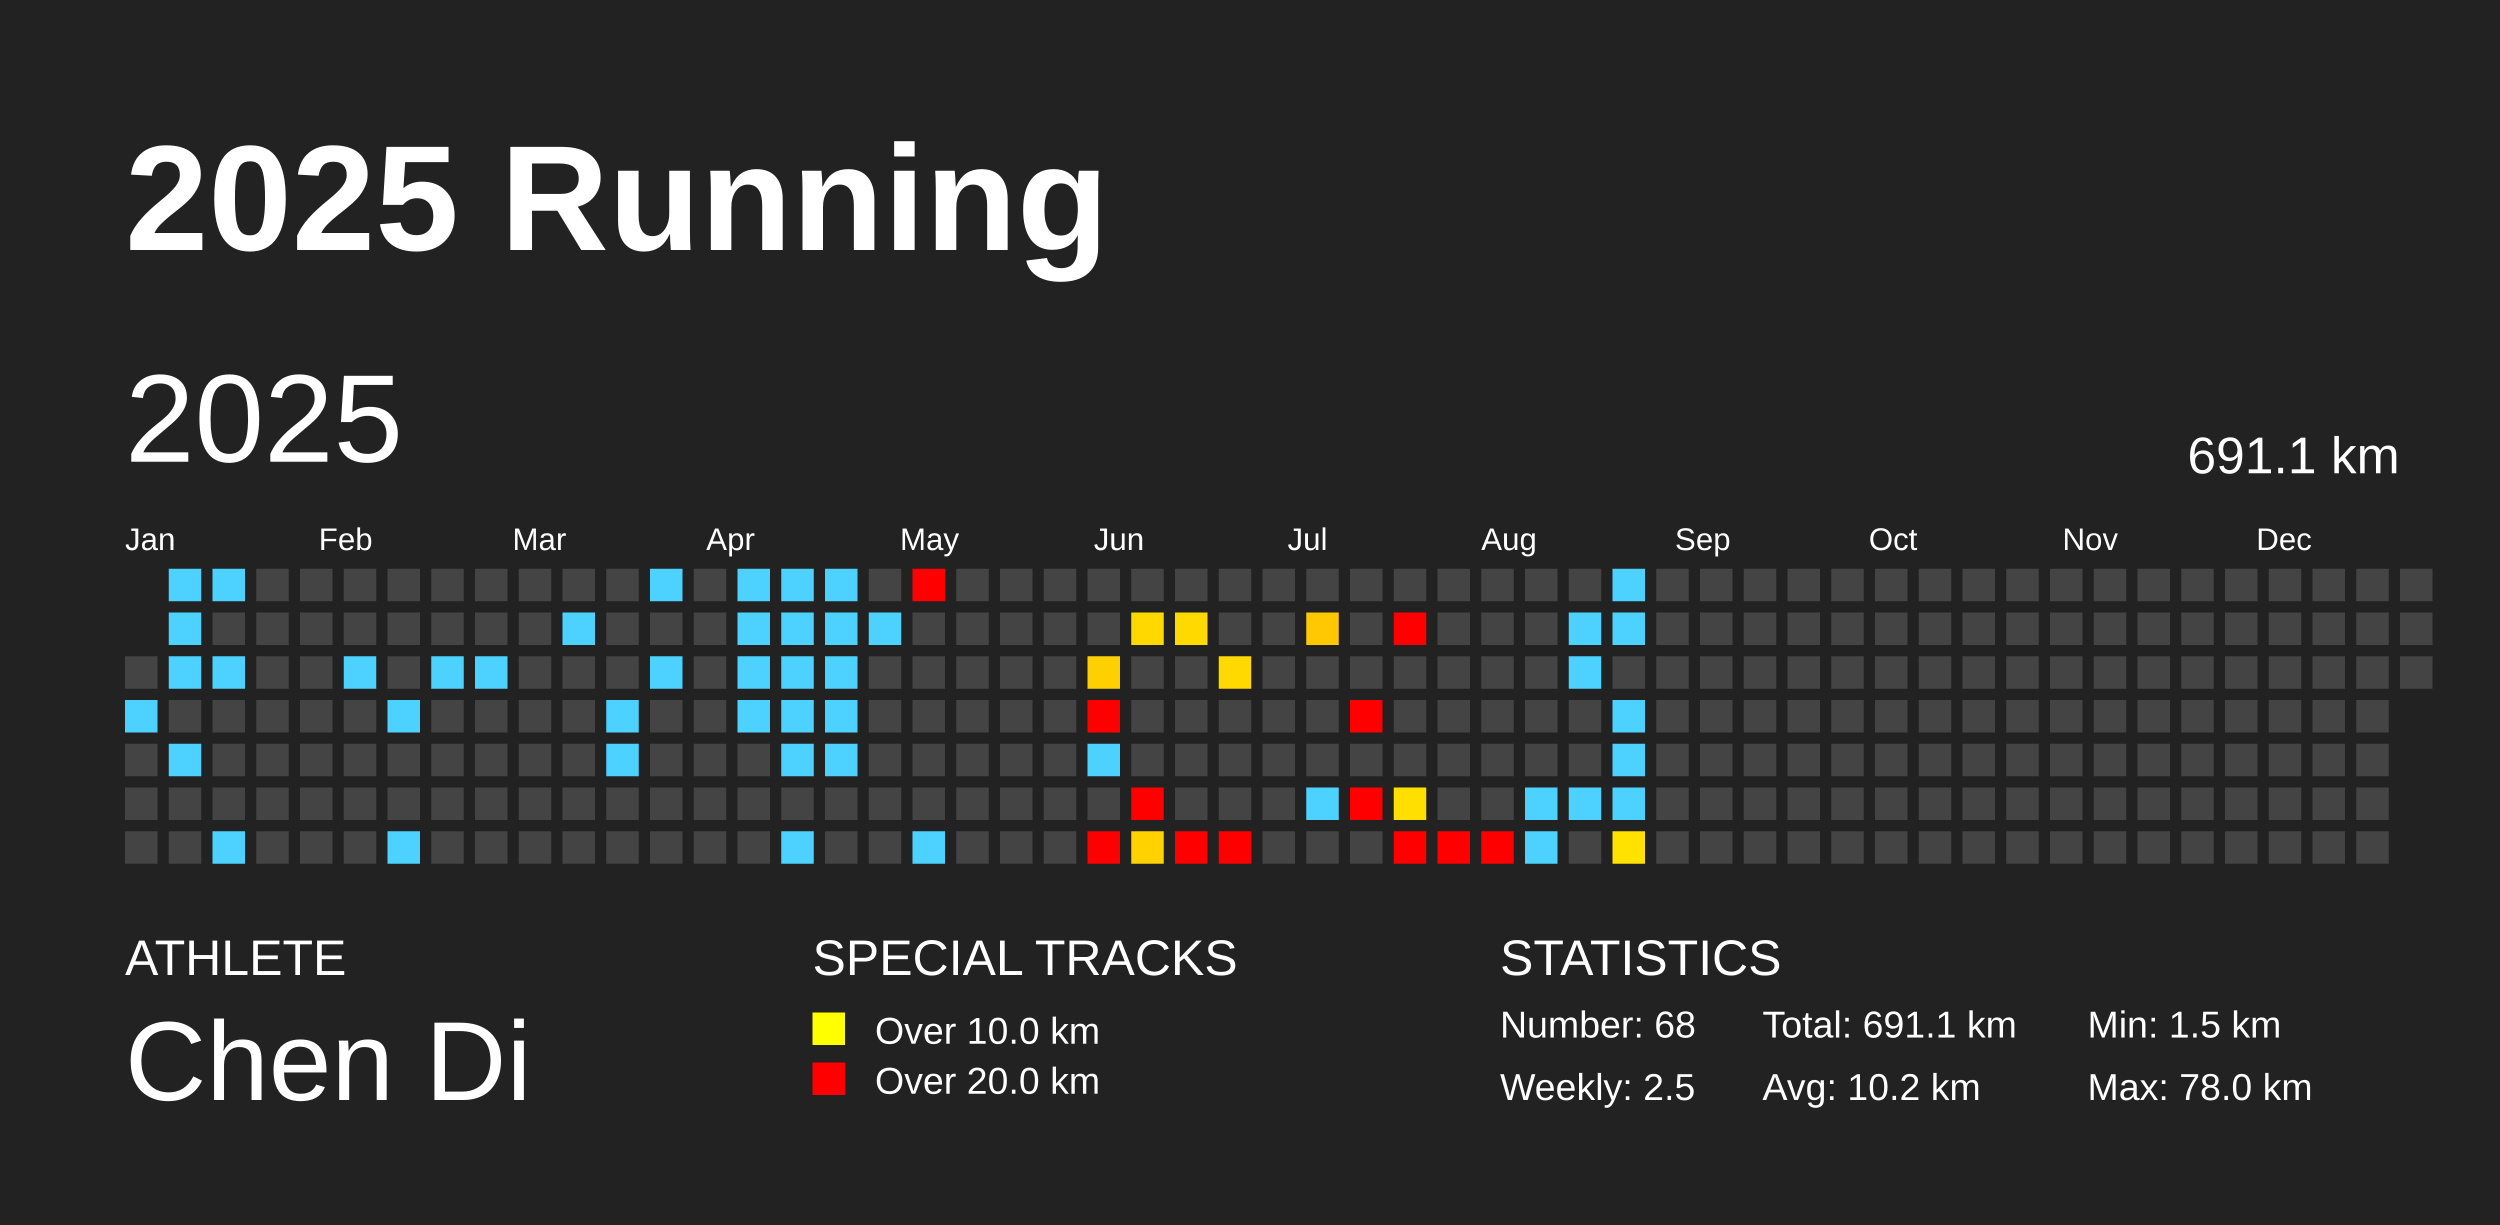
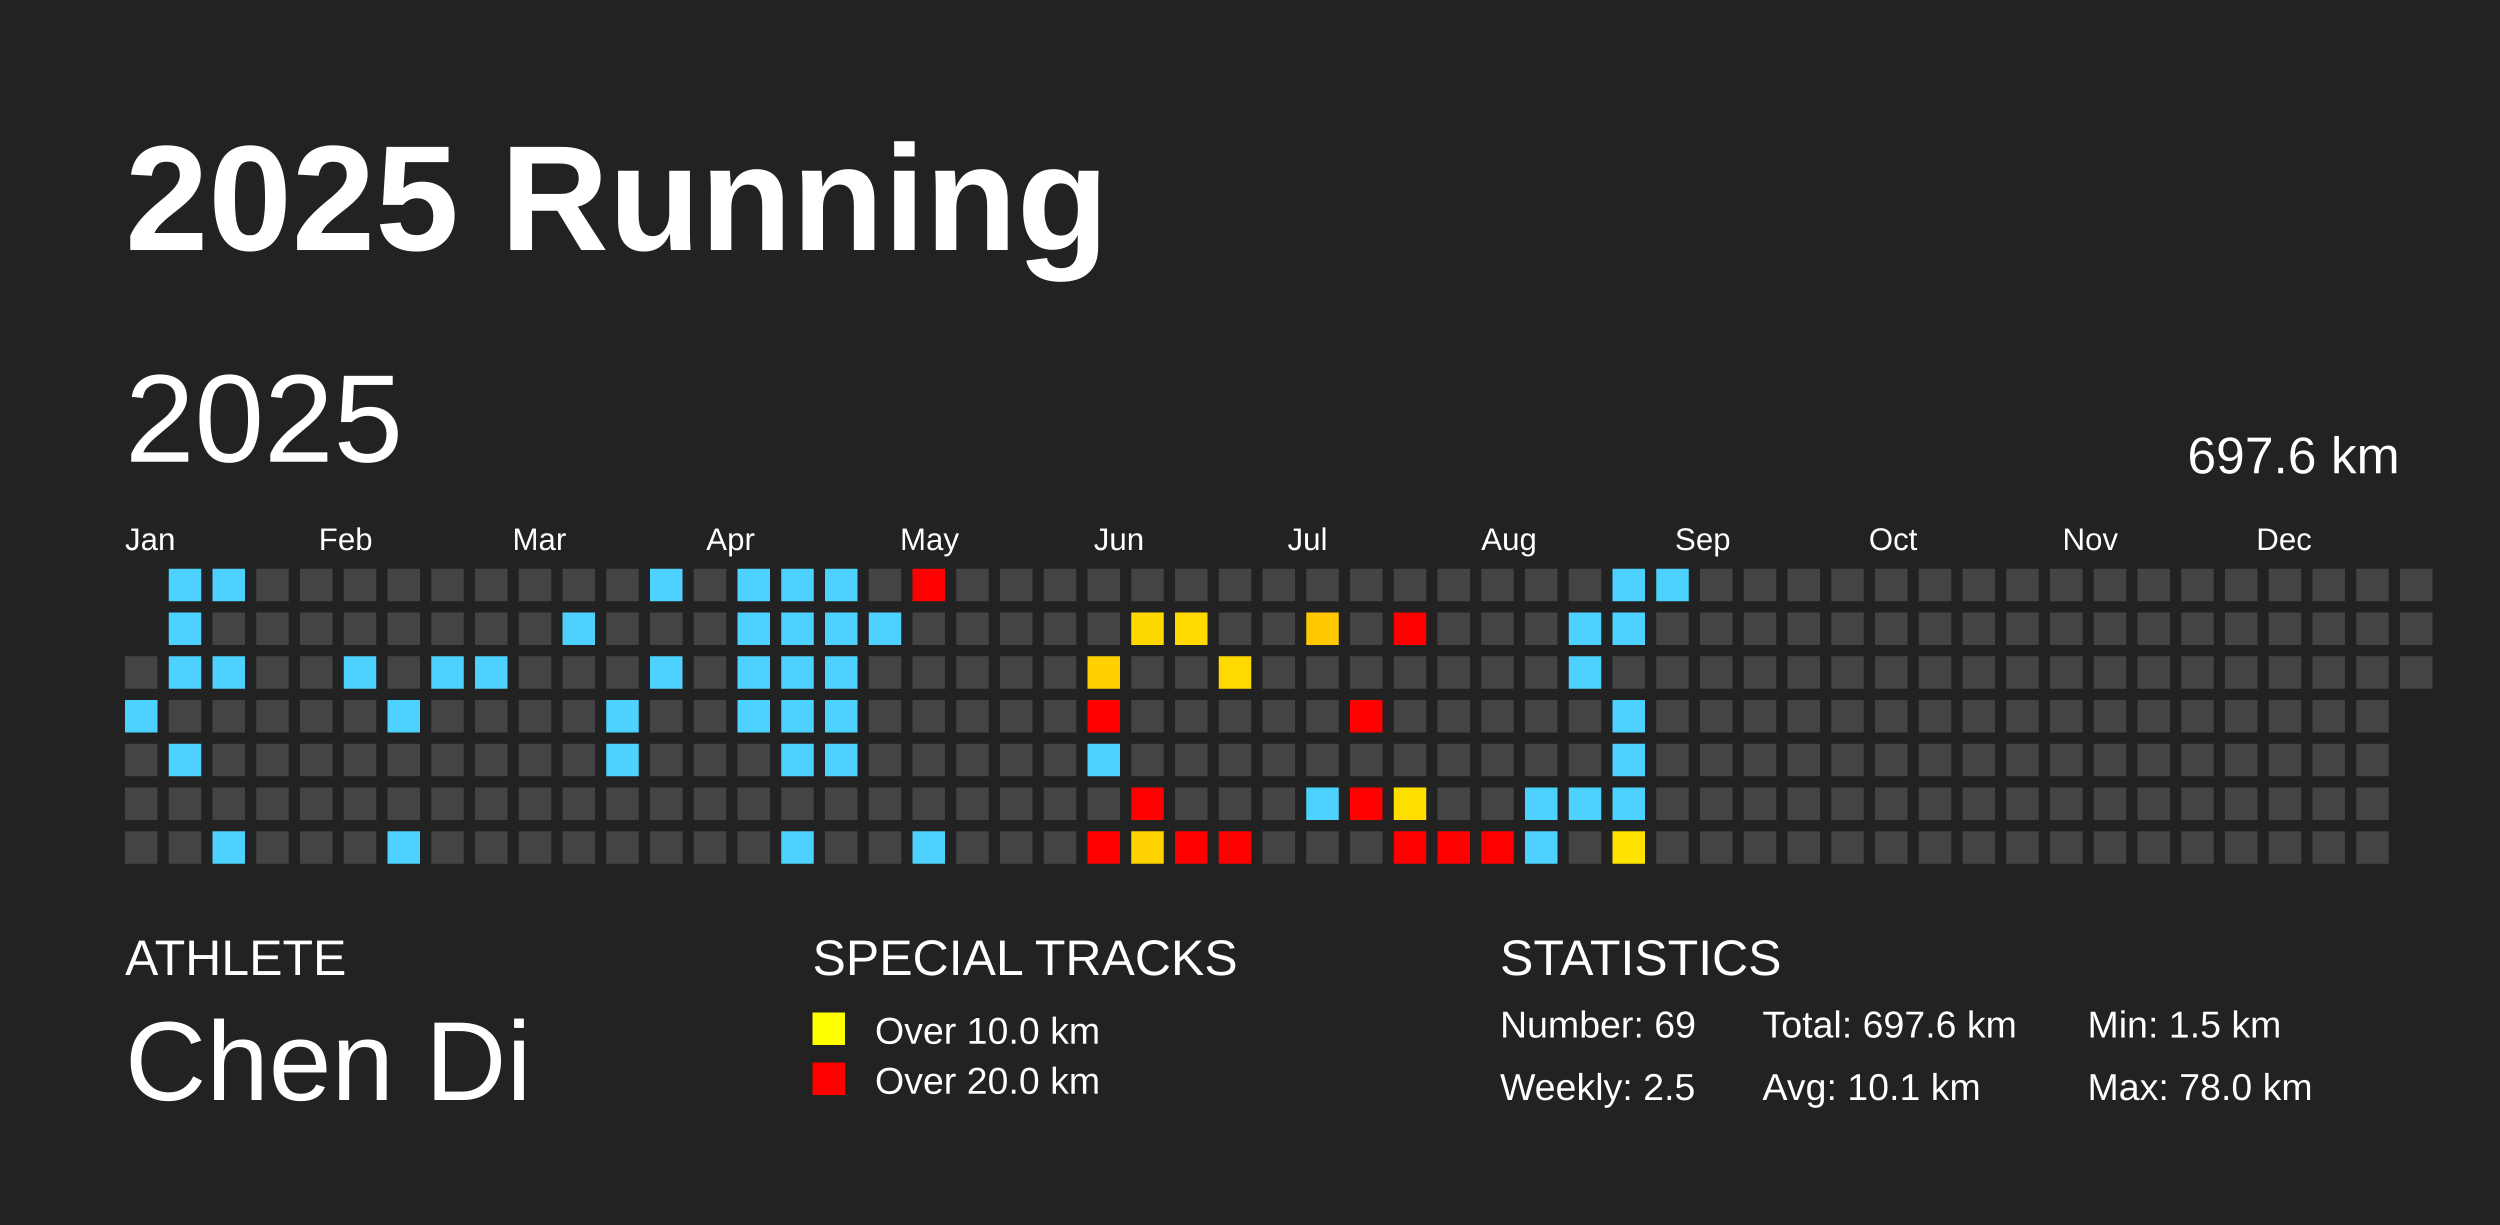
<svg xmlns="http://www.w3.org/2000/svg" baseProfile="full" height="98mm" version="1.1" viewBox="0,0,200,98" width="200mm">
  <defs />
  <rect fill="#222222" height="98" width="200" x="0" y="0" />
  <text fill="#FFFFFF" style="font-size:12px; font-family:Arial; font-weight:bold;" x="10" y="20">2025 Running</text>
  <text fill="#FFFFFF" style="font-size:4px; font-family:Arial" x="10" y="78">ATHLETE</text>
  <text fill="#FFFFFF" style="font-size:9px; font-family:Arial" x="10" y="88">Chen Di</text>
  <text fill="#FFFFFF" style="font-size:4px; font-family:Arial" x="65" y="78">SPECIAL TRACKS</text>
  <rect fill="yellow" height="2.6" width="2.6" x="65" y="81" />
  <text fill="#FFFFFF" style="font-size:3px; font-family:Arial" x="70" y="83.5">Over 10.0 km</text>
  <rect fill="red" height="2.6" width="2.6" x="65" y="85" />
  <text fill="#FFFFFF" style="font-size:3px; font-family:Arial" x="70" y="87.5">Over 20.0 km</text>
  <text fill="#FFFFFF" style="font-size:4px; font-family:Arial" x="120" y="78">STATISTICS</text>
-   <text fill="#FFFFFF" style="font-size:3px; font-family:Arial" x="120" y="83">Number: 68</text>
+   <text fill="#FFFFFF" style="font-size:3px; font-family:Arial" x="120" y="83">Number: 69</text>
  <text fill="#FFFFFF" style="font-size:3px; font-family:Arial" x="120" y="88">Weekly: 2.5</text>
-   <text fill="#FFFFFF" style="font-size:3px; font-family:Arial" x="141" y="83">Total: 691.1 km</text>
-   <text fill="#FFFFFF" style="font-size:3px; font-family:Arial" x="141" y="88">Avg: 10.2 km</text>
+   <text fill="#FFFFFF" style="font-size:3px; font-family:Arial" x="141" y="83">Total: 697.6 km</text>
+   <text fill="#FFFFFF" style="font-size:3px; font-family:Arial" x="141" y="88">Avg: 10.1 km</text>
  <text fill="#FFFFFF" style="font-size:3px; font-family:Arial" x="167" y="83">Min: 1.5 km</text>
  <text fill="#FFFFFF" style="font-size:3px; font-family:Arial" x="167" y="88">Max: 78.0 km</text>
  <text dominant-baseline="hanging" fill="#FFFFFF" style="font-size:10.0px; font-family:Arial;" x="10" y="30">2025</text>
-   <text dominant-baseline="hanging" fill="#FFFFFF" style="font-size:4.125px; font-family:Arial;" x="175" y="35">691.1 km</text>
+   <text dominant-baseline="hanging" fill="#FFFFFF" style="font-size:4.125px; font-family:Arial;" x="175" y="35">697.6 km</text>
  <text fill="#FFFFFF" style="font-size:2.5px; font-family:Arial" x="10.0" y="44">Jan</text>
  <text fill="#FFFFFF" style="font-size:2.5px; font-family:Arial" x="25.5" y="44">Feb</text>
  <text fill="#FFFFFF" style="font-size:2.5px; font-family:Arial" x="41.0" y="44">Mar</text>
  <text fill="#FFFFFF" style="font-size:2.5px; font-family:Arial" x="56.5" y="44">Apr</text>
  <text fill="#FFFFFF" style="font-size:2.5px; font-family:Arial" x="72.0" y="44">May</text>
  <text fill="#FFFFFF" style="font-size:2.5px; font-family:Arial" x="87.5" y="44">Jun</text>
  <text fill="#FFFFFF" style="font-size:2.5px; font-family:Arial" x="103.0" y="44">Jul</text>
  <text fill="#FFFFFF" style="font-size:2.5px; font-family:Arial" x="118.5" y="44">Aug</text>
  <text fill="#FFFFFF" style="font-size:2.5px; font-family:Arial" x="134.0" y="44">Sep</text>
  <text fill="#FFFFFF" style="font-size:2.5px; font-family:Arial" x="149.5" y="44">Oct</text>
  <text fill="#FFFFFF" style="font-size:2.5px; font-family:Arial" x="165.0" y="44">Nov</text>
  <text fill="#FFFFFF" style="font-size:2.5px; font-family:Arial" x="180.5" y="44">Dec</text>
  <rect fill="#444444" height="2.6" width="2.6" x="10.0" y="52.5" />
  <rect fill="#4dd2ff" height="2.6" width="2.6" x="10.0" y="56.0" />
  <rect fill="#444444" height="2.6" width="2.6" x="10.0" y="59.5" />
  <rect fill="#444444" height="2.6" width="2.6" x="10.0" y="63.0" />
  <rect fill="#444444" height="2.6" width="2.6" x="10.0" y="66.5" />
  <rect fill="#4dd2ff" height="2.6" width="2.6" x="13.5" y="45.5" />
  <rect fill="#4dd2ff" height="2.6" width="2.6" x="13.5" y="49.0" />
  <rect fill="#4dd2ff" height="2.6" width="2.6" x="13.5" y="52.5" />
  <rect fill="#444444" height="2.6" width="2.6" x="13.5" y="56.0" />
  <rect fill="#4dd2ff" height="2.6" width="2.6" x="13.5" y="59.5" />
  <rect fill="#444444" height="2.6" width="2.6" x="13.5" y="63.0" />
  <rect fill="#444444" height="2.6" width="2.6" x="13.5" y="66.5" />
  <rect fill="#4dd2ff" height="2.6" width="2.6" x="17.0" y="45.5" />
  <rect fill="#444444" height="2.6" width="2.6" x="17.0" y="49.0" />
  <rect fill="#4dd2ff" height="2.6" width="2.6" x="17.0" y="52.5" />
  <rect fill="#444444" height="2.6" width="2.6" x="17.0" y="56.0" />
  <rect fill="#444444" height="2.6" width="2.6" x="17.0" y="59.5" />
  <rect fill="#444444" height="2.6" width="2.6" x="17.0" y="63.0" />
  <rect fill="#4dd2ff" height="2.6" width="2.6" x="17.0" y="66.5" />
  <rect fill="#444444" height="2.6" width="2.6" x="20.5" y="45.5" />
  <rect fill="#444444" height="2.6" width="2.6" x="20.5" y="49.0" />
  <rect fill="#444444" height="2.6" width="2.6" x="20.5" y="52.5" />
  <rect fill="#444444" height="2.6" width="2.6" x="20.5" y="56.0" />
  <rect fill="#444444" height="2.6" width="2.6" x="20.5" y="59.5" />
  <rect fill="#444444" height="2.6" width="2.6" x="20.5" y="63.0" />
  <rect fill="#444444" height="2.6" width="2.6" x="20.5" y="66.5" />
  <rect fill="#444444" height="2.6" width="2.6" x="24.0" y="45.5" />
  <rect fill="#444444" height="2.6" width="2.6" x="24.0" y="49.0" />
  <rect fill="#444444" height="2.6" width="2.6" x="24.0" y="52.5" />
  <rect fill="#444444" height="2.6" width="2.6" x="24.0" y="56.0" />
  <rect fill="#444444" height="2.6" width="2.6" x="24.0" y="59.5" />
  <rect fill="#444444" height="2.6" width="2.6" x="24.0" y="63.0" />
  <rect fill="#444444" height="2.6" width="2.6" x="24.0" y="66.5" />
  <rect fill="#444444" height="2.6" width="2.6" x="27.5" y="45.5" />
  <rect fill="#444444" height="2.6" width="2.6" x="27.5" y="49.0" />
  <rect fill="#4dd2ff" height="2.6" width="2.6" x="27.5" y="52.5" />
  <rect fill="#444444" height="2.6" width="2.6" x="27.5" y="56.0" />
  <rect fill="#444444" height="2.6" width="2.6" x="27.5" y="59.5" />
  <rect fill="#444444" height="2.6" width="2.6" x="27.5" y="63.0" />
  <rect fill="#444444" height="2.6" width="2.6" x="27.5" y="66.5" />
  <rect fill="#444444" height="2.6" width="2.6" x="31.0" y="45.5" />
  <rect fill="#444444" height="2.6" width="2.6" x="31.0" y="49.0" />
  <rect fill="#444444" height="2.6" width="2.6" x="31.0" y="52.5" />
  <rect fill="#4dd2ff" height="2.6" width="2.6" x="31.0" y="56.0" />
  <rect fill="#444444" height="2.6" width="2.6" x="31.0" y="59.5" />
  <rect fill="#444444" height="2.6" width="2.6" x="31.0" y="63.0" />
  <rect fill="#4dd2ff" height="2.6" width="2.6" x="31.0" y="66.5" />
  <rect fill="#444444" height="2.6" width="2.6" x="34.5" y="45.5" />
  <rect fill="#444444" height="2.6" width="2.6" x="34.5" y="49.0" />
  <rect fill="#4dd2ff" height="2.6" width="2.6" x="34.5" y="52.5" />
  <rect fill="#444444" height="2.6" width="2.6" x="34.5" y="56.0" />
  <rect fill="#444444" height="2.6" width="2.6" x="34.5" y="59.5" />
  <rect fill="#444444" height="2.6" width="2.6" x="34.5" y="63.0" />
  <rect fill="#444444" height="2.6" width="2.6" x="34.5" y="66.5" />
  <rect fill="#444444" height="2.6" width="2.6" x="38.0" y="45.5" />
  <rect fill="#444444" height="2.6" width="2.6" x="38.0" y="49.0" />
  <rect fill="#4dd2ff" height="2.6" width="2.6" x="38.0" y="52.5" />
  <rect fill="#444444" height="2.6" width="2.6" x="38.0" y="56.0" />
  <rect fill="#444444" height="2.6" width="2.6" x="38.0" y="59.5" />
  <rect fill="#444444" height="2.6" width="2.6" x="38.0" y="63.0" />
  <rect fill="#444444" height="2.6" width="2.6" x="38.0" y="66.5" />
  <rect fill="#444444" height="2.6" width="2.6" x="41.5" y="45.5" />
  <rect fill="#444444" height="2.6" width="2.6" x="41.5" y="49.0" />
  <rect fill="#444444" height="2.6" width="2.6" x="41.5" y="52.5" />
  <rect fill="#444444" height="2.6" width="2.6" x="41.5" y="56.0" />
  <rect fill="#444444" height="2.6" width="2.6" x="41.5" y="59.5" />
  <rect fill="#444444" height="2.6" width="2.6" x="41.5" y="63.0" />
  <rect fill="#444444" height="2.6" width="2.6" x="41.5" y="66.5" />
  <rect fill="#444444" height="2.6" width="2.6" x="45.0" y="45.5" />
  <rect fill="#4dd2ff" height="2.6" width="2.6" x="45.0" y="49.0" />
  <rect fill="#444444" height="2.6" width="2.6" x="45.0" y="52.5" />
  <rect fill="#444444" height="2.6" width="2.6" x="45.0" y="56.0" />
  <rect fill="#444444" height="2.6" width="2.6" x="45.0" y="59.5" />
  <rect fill="#444444" height="2.6" width="2.6" x="45.0" y="63.0" />
  <rect fill="#444444" height="2.6" width="2.6" x="45.0" y="66.5" />
  <rect fill="#444444" height="2.6" width="2.6" x="48.5" y="45.5" />
  <rect fill="#444444" height="2.6" width="2.6" x="48.5" y="49.0" />
  <rect fill="#444444" height="2.6" width="2.6" x="48.5" y="52.5" />
  <rect fill="#4dd2ff" height="2.6" width="2.6" x="48.5" y="56.0" />
  <rect fill="#4dd2ff" height="2.6" width="2.6" x="48.5" y="59.5" />
  <rect fill="#444444" height="2.6" width="2.6" x="48.5" y="63.0" />
  <rect fill="#444444" height="2.6" width="2.6" x="48.5" y="66.5" />
  <rect fill="#4dd2ff" height="2.6" width="2.6" x="52.0" y="45.5" />
  <rect fill="#444444" height="2.6" width="2.6" x="52.0" y="49.0" />
  <rect fill="#4dd2ff" height="2.6" width="2.6" x="52.0" y="52.5" />
  <rect fill="#444444" height="2.6" width="2.6" x="52.0" y="56.0" />
  <rect fill="#444444" height="2.6" width="2.6" x="52.0" y="59.5" />
  <rect fill="#444444" height="2.6" width="2.6" x="52.0" y="63.0" />
  <rect fill="#444444" height="2.6" width="2.6" x="52.0" y="66.5" />
  <rect fill="#444444" height="2.6" width="2.6" x="55.5" y="45.5" />
  <rect fill="#444444" height="2.6" width="2.6" x="55.5" y="49.0" />
  <rect fill="#444444" height="2.6" width="2.6" x="55.5" y="52.5" />
  <rect fill="#444444" height="2.6" width="2.6" x="55.5" y="56.0" />
  <rect fill="#444444" height="2.6" width="2.6" x="55.5" y="59.5" />
  <rect fill="#444444" height="2.6" width="2.6" x="55.5" y="63.0" />
  <rect fill="#444444" height="2.6" width="2.6" x="55.5" y="66.5" />
  <rect fill="#4dd2ff" height="2.6" width="2.6" x="59.0" y="45.5" />
  <rect fill="#4dd2ff" height="2.6" width="2.6" x="59.0" y="49.0" />
  <rect fill="#4dd2ff" height="2.6" width="2.6" x="59.0" y="52.5" />
  <rect fill="#4dd2ff" height="2.6" width="2.6" x="59.0" y="56.0" />
  <rect fill="#444444" height="2.6" width="2.6" x="59.0" y="59.5" />
  <rect fill="#444444" height="2.6" width="2.6" x="59.0" y="63.0" />
  <rect fill="#444444" height="2.6" width="2.6" x="59.0" y="66.5" />
  <rect fill="#4dd2ff" height="2.6" width="2.6" x="62.5" y="45.5" />
  <rect fill="#4dd2ff" height="2.6" width="2.6" x="62.5" y="49.0" />
  <rect fill="#4dd2ff" height="2.6" width="2.6" x="62.5" y="52.5" />
  <rect fill="#4dd2ff" height="2.6" width="2.6" x="62.5" y="56.0" />
  <rect fill="#4dd2ff" height="2.6" width="2.6" x="62.5" y="59.5" />
  <rect fill="#444444" height="2.6" width="2.6" x="62.5" y="63.0" />
  <rect fill="#4dd2ff" height="2.6" width="2.6" x="62.5" y="66.5" />
  <rect fill="#4dd2ff" height="2.6" width="2.6" x="66.0" y="45.5" />
  <rect fill="#4dd2ff" height="2.6" width="2.6" x="66.0" y="49.0" />
  <rect fill="#4dd2ff" height="2.6" width="2.6" x="66.0" y="52.5" />
  <rect fill="#4dd2ff" height="2.6" width="2.6" x="66.0" y="56.0" />
  <rect fill="#4dd2ff" height="2.6" width="2.6" x="66.0" y="59.5" />
  <rect fill="#444444" height="2.6" width="2.6" x="66.0" y="63.0" />
  <rect fill="#444444" height="2.6" width="2.6" x="66.0" y="66.5" />
  <rect fill="#444444" height="2.6" width="2.6" x="69.5" y="45.5" />
  <rect fill="#4dd2ff" height="2.6" width="2.6" x="69.5" y="49.0" />
  <rect fill="#444444" height="2.6" width="2.6" x="69.5" y="52.5" />
  <rect fill="#444444" height="2.6" width="2.6" x="69.5" y="56.0" />
  <rect fill="#444444" height="2.6" width="2.6" x="69.5" y="59.5" />
  <rect fill="#444444" height="2.6" width="2.6" x="69.5" y="63.0" />
  <rect fill="#444444" height="2.6" width="2.6" x="69.5" y="66.5" />
  <rect fill="red" height="2.6" width="2.6" x="73.0" y="45.5" />
  <rect fill="#444444" height="2.6" width="2.6" x="73.0" y="49.0" />
  <rect fill="#444444" height="2.6" width="2.6" x="73.0" y="52.5" />
  <rect fill="#444444" height="2.6" width="2.6" x="73.0" y="56.0" />
  <rect fill="#444444" height="2.6" width="2.6" x="73.0" y="59.5" />
  <rect fill="#444444" height="2.6" width="2.6" x="73.0" y="63.0" />
  <rect fill="#4dd2ff" height="2.6" width="2.6" x="73.0" y="66.5" />
  <rect fill="#444444" height="2.6" width="2.6" x="76.5" y="45.5" />
  <rect fill="#444444" height="2.6" width="2.6" x="76.5" y="49.0" />
  <rect fill="#444444" height="2.6" width="2.6" x="76.5" y="52.5" />
  <rect fill="#444444" height="2.6" width="2.6" x="76.5" y="56.0" />
  <rect fill="#444444" height="2.6" width="2.6" x="76.5" y="59.5" />
  <rect fill="#444444" height="2.6" width="2.6" x="76.5" y="63.0" />
  <rect fill="#444444" height="2.6" width="2.6" x="76.5" y="66.5" />
  <rect fill="#444444" height="2.6" width="2.6" x="80.0" y="45.5" />
  <rect fill="#444444" height="2.6" width="2.6" x="80.0" y="49.0" />
  <rect fill="#444444" height="2.6" width="2.6" x="80.0" y="52.5" />
  <rect fill="#444444" height="2.6" width="2.6" x="80.0" y="56.0" />
  <rect fill="#444444" height="2.6" width="2.6" x="80.0" y="59.5" />
  <rect fill="#444444" height="2.6" width="2.6" x="80.0" y="63.0" />
  <rect fill="#444444" height="2.6" width="2.6" x="80.0" y="66.5" />
  <rect fill="#444444" height="2.6" width="2.6" x="83.5" y="45.5" />
  <rect fill="#444444" height="2.6" width="2.6" x="83.5" y="49.0" />
  <rect fill="#444444" height="2.6" width="2.6" x="83.5" y="52.5" />
  <rect fill="#444444" height="2.6" width="2.6" x="83.5" y="56.0" />
  <rect fill="#444444" height="2.6" width="2.6" x="83.5" y="59.5" />
  <rect fill="#444444" height="2.6" width="2.6" x="83.5" y="63.0" />
  <rect fill="#444444" height="2.6" width="2.6" x="83.5" y="66.5" />
  <rect fill="#444444" height="2.6" width="2.6" x="87.0" y="45.5" />
  <rect fill="#444444" height="2.6" width="2.6" x="87.0" y="49.0" />
  <rect fill="#ffd000" height="2.6" width="2.6" x="87.0" y="52.5" />
  <rect fill="red" height="2.6" width="2.6" x="87.0" y="56.0" />
  <rect fill="#4dd2ff" height="2.6" width="2.6" x="87.0" y="59.5" />
  <rect fill="#444444" height="2.6" width="2.6" x="87.0" y="63.0" />
  <rect fill="red" height="2.6" width="2.6" x="87.0" y="66.5" />
  <rect fill="#444444" height="2.6" width="2.6" x="90.5" y="45.5" />
  <rect fill="#ffd800" height="2.6" width="2.6" x="90.5" y="49.0" />
  <rect fill="#444444" height="2.6" width="2.6" x="90.5" y="52.5" />
  <rect fill="#444444" height="2.6" width="2.6" x="90.5" y="56.0" />
  <rect fill="#444444" height="2.6" width="2.6" x="90.5" y="59.5" />
  <rect fill="red" height="2.6" width="2.6" x="90.5" y="63.0" />
  <rect fill="#ffd200" height="2.6" width="2.6" x="90.5" y="66.5" />
  <rect fill="#444444" height="2.6" width="2.6" x="94.0" y="45.5" />
  <rect fill="#ffd900" height="2.6" width="2.6" x="94.0" y="49.0" />
  <rect fill="#444444" height="2.6" width="2.6" x="94.0" y="52.5" />
  <rect fill="#444444" height="2.6" width="2.6" x="94.0" y="56.0" />
  <rect fill="#444444" height="2.6" width="2.6" x="94.0" y="59.5" />
  <rect fill="#444444" height="2.6" width="2.6" x="94.0" y="63.0" />
  <rect fill="red" height="2.6" width="2.6" x="94.0" y="66.5" />
  <rect fill="#444444" height="2.6" width="2.6" x="97.5" y="45.5" />
  <rect fill="#444444" height="2.6" width="2.6" x="97.5" y="49.0" />
  <rect fill="#ffd900" height="2.6" width="2.6" x="97.5" y="52.5" />
  <rect fill="#444444" height="2.6" width="2.6" x="97.5" y="56.0" />
  <rect fill="#444444" height="2.6" width="2.6" x="97.5" y="59.5" />
  <rect fill="#444444" height="2.6" width="2.6" x="97.5" y="63.0" />
  <rect fill="red" height="2.6" width="2.6" x="97.5" y="66.5" />
  <rect fill="#444444" height="2.6" width="2.6" x="101.0" y="45.5" />
  <rect fill="#444444" height="2.6" width="2.6" x="101.0" y="49.0" />
  <rect fill="#444444" height="2.6" width="2.6" x="101.0" y="52.5" />
  <rect fill="#444444" height="2.6" width="2.6" x="101.0" y="56.0" />
  <rect fill="#444444" height="2.6" width="2.6" x="101.0" y="59.5" />
  <rect fill="#444444" height="2.6" width="2.6" x="101.0" y="63.0" />
  <rect fill="#444444" height="2.6" width="2.6" x="101.0" y="66.5" />
  <rect fill="#444444" height="2.6" width="2.6" x="104.5" y="45.5" />
  <rect fill="#ffc800" height="2.6" width="2.6" x="104.5" y="49.0" />
  <rect fill="#444444" height="2.6" width="2.6" x="104.5" y="52.5" />
  <rect fill="#444444" height="2.6" width="2.6" x="104.5" y="56.0" />
  <rect fill="#444444" height="2.6" width="2.6" x="104.5" y="59.5" />
  <rect fill="#4dd2ff" height="2.6" width="2.6" x="104.5" y="63.0" />
  <rect fill="#444444" height="2.6" width="2.6" x="104.5" y="66.5" />
  <rect fill="#444444" height="2.6" width="2.6" x="108.0" y="45.5" />
  <rect fill="#444444" height="2.6" width="2.6" x="108.0" y="49.0" />
  <rect fill="#444444" height="2.6" width="2.6" x="108.0" y="52.5" />
  <rect fill="red" height="2.6" width="2.6" x="108.0" y="56.0" />
  <rect fill="#444444" height="2.6" width="2.6" x="108.0" y="59.5" />
  <rect fill="red" height="2.6" width="2.6" x="108.0" y="63.0" />
  <rect fill="#444444" height="2.6" width="2.6" x="108.0" y="66.5" />
  <rect fill="#444444" height="2.6" width="2.6" x="111.5" y="45.5" />
  <rect fill="red" height="2.6" width="2.6" x="111.5" y="49.0" />
  <rect fill="#444444" height="2.6" width="2.6" x="111.5" y="52.5" />
  <rect fill="#444444" height="2.6" width="2.6" x="111.5" y="56.0" />
  <rect fill="#444444" height="2.6" width="2.6" x="111.5" y="59.5" />
  <rect fill="#ffdf00" height="2.6" width="2.6" x="111.5" y="63.0" />
  <rect fill="red" height="2.6" width="2.6" x="111.5" y="66.5" />
  <rect fill="#444444" height="2.6" width="2.6" x="115.0" y="45.5" />
  <rect fill="#444444" height="2.6" width="2.6" x="115.0" y="49.0" />
  <rect fill="#444444" height="2.6" width="2.6" x="115.0" y="52.5" />
  <rect fill="#444444" height="2.6" width="2.6" x="115.0" y="56.0" />
  <rect fill="#444444" height="2.6" width="2.6" x="115.0" y="59.5" />
  <rect fill="#444444" height="2.6" width="2.6" x="115.0" y="63.0" />
  <rect fill="red" height="2.6" width="2.6" x="115.0" y="66.5" />
  <rect fill="#444444" height="2.6" width="2.6" x="118.5" y="45.5" />
  <rect fill="#444444" height="2.6" width="2.6" x="118.5" y="49.0" />
  <rect fill="#444444" height="2.6" width="2.6" x="118.5" y="52.5" />
  <rect fill="#444444" height="2.6" width="2.6" x="118.5" y="56.0" />
  <rect fill="#444444" height="2.6" width="2.6" x="118.5" y="59.5" />
  <rect fill="#444444" height="2.6" width="2.6" x="118.5" y="63.0" />
  <rect fill="red" height="2.6" width="2.6" x="118.5" y="66.5" />
  <rect fill="#444444" height="2.6" width="2.6" x="122.0" y="45.5" />
  <rect fill="#444444" height="2.6" width="2.6" x="122.0" y="49.0" />
  <rect fill="#444444" height="2.6" width="2.6" x="122.0" y="52.5" />
  <rect fill="#444444" height="2.6" width="2.6" x="122.0" y="56.0" />
  <rect fill="#444444" height="2.6" width="2.6" x="122.0" y="59.5" />
  <rect fill="#4dd2ff" height="2.6" width="2.6" x="122.0" y="63.0" />
  <rect fill="#4dd2ff" height="2.6" width="2.6" x="122.0" y="66.5" />
  <rect fill="#444444" height="2.6" width="2.6" x="125.5" y="45.5" />
  <rect fill="#4dd2ff" height="2.6" width="2.6" x="125.5" y="49.0" />
  <rect fill="#4dd2ff" height="2.6" width="2.6" x="125.5" y="52.5" />
  <rect fill="#444444" height="2.6" width="2.6" x="125.5" y="56.0" />
  <rect fill="#444444" height="2.6" width="2.6" x="125.5" y="59.5" />
  <rect fill="#4dd2ff" height="2.6" width="2.6" x="125.5" y="63.0" />
  <rect fill="#444444" height="2.6" width="2.6" x="125.5" y="66.5" />
  <rect fill="#4dd2ff" height="2.6" width="2.6" x="129.0" y="45.5" />
  <rect fill="#4dd2ff" height="2.6" width="2.6" x="129.0" y="49.0" />
  <rect fill="#444444" height="2.6" width="2.6" x="129.0" y="52.5" />
  <rect fill="#4dd2ff" height="2.6" width="2.6" x="129.0" y="56.0" />
  <rect fill="#4dd2ff" height="2.6" width="2.6" x="129.0" y="59.5" />
  <rect fill="#4dd2ff" height="2.6" width="2.6" x="129.0" y="63.0" />
  <rect fill="#ffe200" height="2.6" width="2.6" x="129.0" y="66.5" />
-   <rect fill="#444444" height="2.6" width="2.6" x="132.5" y="45.5" />
+   <rect fill="#4dd2ff" height="2.6" width="2.6" x="132.5" y="45.5" />
  <rect fill="#444444" height="2.6" width="2.6" x="132.5" y="49.0" />
  <rect fill="#444444" height="2.6" width="2.6" x="132.5" y="52.5" />
  <rect fill="#444444" height="2.6" width="2.6" x="132.5" y="56.0" />
  <rect fill="#444444" height="2.6" width="2.6" x="132.5" y="59.5" />
  <rect fill="#444444" height="2.6" width="2.6" x="132.5" y="63.0" />
  <rect fill="#444444" height="2.6" width="2.6" x="132.5" y="66.5" />
  <rect fill="#444444" height="2.6" width="2.6" x="136.0" y="45.5" />
  <rect fill="#444444" height="2.6" width="2.6" x="136.0" y="49.0" />
  <rect fill="#444444" height="2.6" width="2.6" x="136.0" y="52.5" />
  <rect fill="#444444" height="2.6" width="2.6" x="136.0" y="56.0" />
  <rect fill="#444444" height="2.6" width="2.6" x="136.0" y="59.5" />
  <rect fill="#444444" height="2.6" width="2.6" x="136.0" y="63.0" />
  <rect fill="#444444" height="2.6" width="2.6" x="136.0" y="66.5" />
  <rect fill="#444444" height="2.6" width="2.6" x="139.5" y="45.5" />
  <rect fill="#444444" height="2.6" width="2.6" x="139.5" y="49.0" />
  <rect fill="#444444" height="2.6" width="2.6" x="139.5" y="52.5" />
  <rect fill="#444444" height="2.6" width="2.6" x="139.5" y="56.0" />
  <rect fill="#444444" height="2.6" width="2.6" x="139.5" y="59.5" />
  <rect fill="#444444" height="2.6" width="2.6" x="139.5" y="63.0" />
  <rect fill="#444444" height="2.6" width="2.6" x="139.5" y="66.5" />
  <rect fill="#444444" height="2.6" width="2.6" x="143.0" y="45.5" />
  <rect fill="#444444" height="2.6" width="2.6" x="143.0" y="49.0" />
  <rect fill="#444444" height="2.6" width="2.6" x="143.0" y="52.5" />
  <rect fill="#444444" height="2.6" width="2.6" x="143.0" y="56.0" />
  <rect fill="#444444" height="2.6" width="2.6" x="143.0" y="59.5" />
  <rect fill="#444444" height="2.6" width="2.6" x="143.0" y="63.0" />
  <rect fill="#444444" height="2.6" width="2.6" x="143.0" y="66.5" />
  <rect fill="#444444" height="2.6" width="2.6" x="146.5" y="45.5" />
  <rect fill="#444444" height="2.6" width="2.6" x="146.5" y="49.0" />
  <rect fill="#444444" height="2.6" width="2.6" x="146.5" y="52.5" />
  <rect fill="#444444" height="2.6" width="2.6" x="146.5" y="56.0" />
  <rect fill="#444444" height="2.6" width="2.6" x="146.5" y="59.5" />
  <rect fill="#444444" height="2.6" width="2.6" x="146.5" y="63.0" />
  <rect fill="#444444" height="2.6" width="2.6" x="146.5" y="66.5" />
  <rect fill="#444444" height="2.6" width="2.6" x="150.0" y="45.5" />
  <rect fill="#444444" height="2.6" width="2.6" x="150.0" y="49.0" />
  <rect fill="#444444" height="2.6" width="2.6" x="150.0" y="52.5" />
  <rect fill="#444444" height="2.6" width="2.6" x="150.0" y="56.0" />
  <rect fill="#444444" height="2.6" width="2.6" x="150.0" y="59.5" />
  <rect fill="#444444" height="2.6" width="2.6" x="150.0" y="63.0" />
  <rect fill="#444444" height="2.6" width="2.6" x="150.0" y="66.5" />
  <rect fill="#444444" height="2.6" width="2.6" x="153.5" y="45.5" />
  <rect fill="#444444" height="2.6" width="2.6" x="153.5" y="49.0" />
  <rect fill="#444444" height="2.6" width="2.6" x="153.5" y="52.5" />
  <rect fill="#444444" height="2.6" width="2.6" x="153.5" y="56.0" />
  <rect fill="#444444" height="2.6" width="2.6" x="153.5" y="59.5" />
  <rect fill="#444444" height="2.6" width="2.6" x="153.5" y="63.0" />
  <rect fill="#444444" height="2.6" width="2.6" x="153.5" y="66.5" />
  <rect fill="#444444" height="2.6" width="2.6" x="157.0" y="45.5" />
  <rect fill="#444444" height="2.6" width="2.6" x="157.0" y="49.0" />
  <rect fill="#444444" height="2.6" width="2.6" x="157.0" y="52.5" />
  <rect fill="#444444" height="2.6" width="2.6" x="157.0" y="56.0" />
  <rect fill="#444444" height="2.6" width="2.6" x="157.0" y="59.5" />
  <rect fill="#444444" height="2.6" width="2.6" x="157.0" y="63.0" />
  <rect fill="#444444" height="2.6" width="2.6" x="157.0" y="66.5" />
  <rect fill="#444444" height="2.6" width="2.6" x="160.5" y="45.5" />
  <rect fill="#444444" height="2.6" width="2.6" x="160.5" y="49.0" />
  <rect fill="#444444" height="2.6" width="2.6" x="160.5" y="52.5" />
  <rect fill="#444444" height="2.6" width="2.6" x="160.5" y="56.0" />
  <rect fill="#444444" height="2.6" width="2.6" x="160.5" y="59.5" />
  <rect fill="#444444" height="2.6" width="2.6" x="160.5" y="63.0" />
  <rect fill="#444444" height="2.6" width="2.6" x="160.5" y="66.5" />
  <rect fill="#444444" height="2.6" width="2.6" x="164.0" y="45.5" />
  <rect fill="#444444" height="2.6" width="2.6" x="164.0" y="49.0" />
  <rect fill="#444444" height="2.6" width="2.6" x="164.0" y="52.5" />
  <rect fill="#444444" height="2.6" width="2.6" x="164.0" y="56.0" />
  <rect fill="#444444" height="2.6" width="2.6" x="164.0" y="59.5" />
  <rect fill="#444444" height="2.6" width="2.6" x="164.0" y="63.0" />
  <rect fill="#444444" height="2.6" width="2.6" x="164.0" y="66.5" />
  <rect fill="#444444" height="2.6" width="2.6" x="167.5" y="45.5" />
  <rect fill="#444444" height="2.6" width="2.6" x="167.5" y="49.0" />
  <rect fill="#444444" height="2.6" width="2.6" x="167.5" y="52.5" />
  <rect fill="#444444" height="2.6" width="2.6" x="167.5" y="56.0" />
  <rect fill="#444444" height="2.6" width="2.6" x="167.5" y="59.5" />
  <rect fill="#444444" height="2.6" width="2.6" x="167.5" y="63.0" />
  <rect fill="#444444" height="2.6" width="2.6" x="167.5" y="66.5" />
  <rect fill="#444444" height="2.6" width="2.6" x="171.0" y="45.5" />
  <rect fill="#444444" height="2.6" width="2.6" x="171.0" y="49.0" />
  <rect fill="#444444" height="2.6" width="2.6" x="171.0" y="52.5" />
  <rect fill="#444444" height="2.6" width="2.6" x="171.0" y="56.0" />
  <rect fill="#444444" height="2.6" width="2.6" x="171.0" y="59.5" />
  <rect fill="#444444" height="2.6" width="2.6" x="171.0" y="63.0" />
  <rect fill="#444444" height="2.6" width="2.6" x="171.0" y="66.5" />
  <rect fill="#444444" height="2.6" width="2.6" x="174.5" y="45.5" />
  <rect fill="#444444" height="2.6" width="2.6" x="174.5" y="49.0" />
  <rect fill="#444444" height="2.6" width="2.6" x="174.5" y="52.5" />
  <rect fill="#444444" height="2.6" width="2.6" x="174.5" y="56.0" />
  <rect fill="#444444" height="2.6" width="2.6" x="174.5" y="59.5" />
  <rect fill="#444444" height="2.6" width="2.6" x="174.5" y="63.0" />
  <rect fill="#444444" height="2.6" width="2.6" x="174.5" y="66.5" />
  <rect fill="#444444" height="2.6" width="2.6" x="178.0" y="45.5" />
  <rect fill="#444444" height="2.6" width="2.6" x="178.0" y="49.0" />
  <rect fill="#444444" height="2.6" width="2.6" x="178.0" y="52.5" />
  <rect fill="#444444" height="2.6" width="2.6" x="178.0" y="56.0" />
  <rect fill="#444444" height="2.6" width="2.6" x="178.0" y="59.5" />
  <rect fill="#444444" height="2.6" width="2.6" x="178.0" y="63.0" />
  <rect fill="#444444" height="2.6" width="2.6" x="178.0" y="66.5" />
  <rect fill="#444444" height="2.6" width="2.6" x="181.5" y="45.5" />
  <rect fill="#444444" height="2.6" width="2.6" x="181.5" y="49.0" />
  <rect fill="#444444" height="2.6" width="2.6" x="181.5" y="52.5" />
  <rect fill="#444444" height="2.6" width="2.6" x="181.5" y="56.0" />
  <rect fill="#444444" height="2.6" width="2.6" x="181.5" y="59.5" />
  <rect fill="#444444" height="2.6" width="2.6" x="181.5" y="63.0" />
  <rect fill="#444444" height="2.6" width="2.6" x="181.5" y="66.5" />
  <rect fill="#444444" height="2.6" width="2.6" x="185.0" y="45.5" />
  <rect fill="#444444" height="2.6" width="2.6" x="185.0" y="49.0" />
  <rect fill="#444444" height="2.6" width="2.6" x="185.0" y="52.5" />
  <rect fill="#444444" height="2.6" width="2.6" x="185.0" y="56.0" />
  <rect fill="#444444" height="2.6" width="2.6" x="185.0" y="59.5" />
  <rect fill="#444444" height="2.6" width="2.6" x="185.0" y="63.0" />
  <rect fill="#444444" height="2.6" width="2.6" x="185.0" y="66.5" />
  <rect fill="#444444" height="2.6" width="2.6" x="188.5" y="45.5" />
  <rect fill="#444444" height="2.6" width="2.6" x="188.5" y="49.0" />
  <rect fill="#444444" height="2.6" width="2.6" x="188.5" y="52.5" />
  <rect fill="#444444" height="2.6" width="2.6" x="188.5" y="56.0" />
  <rect fill="#444444" height="2.6" width="2.6" x="188.5" y="59.5" />
  <rect fill="#444444" height="2.6" width="2.6" x="188.5" y="63.0" />
  <rect fill="#444444" height="2.6" width="2.6" x="188.5" y="66.5" />
  <rect fill="#444444" height="2.6" width="2.6" x="192.0" y="45.5" />
  <rect fill="#444444" height="2.6" width="2.6" x="192.0" y="49.0" />
  <rect fill="#444444" height="2.6" width="2.6" x="192.0" y="52.5" />
</svg>
